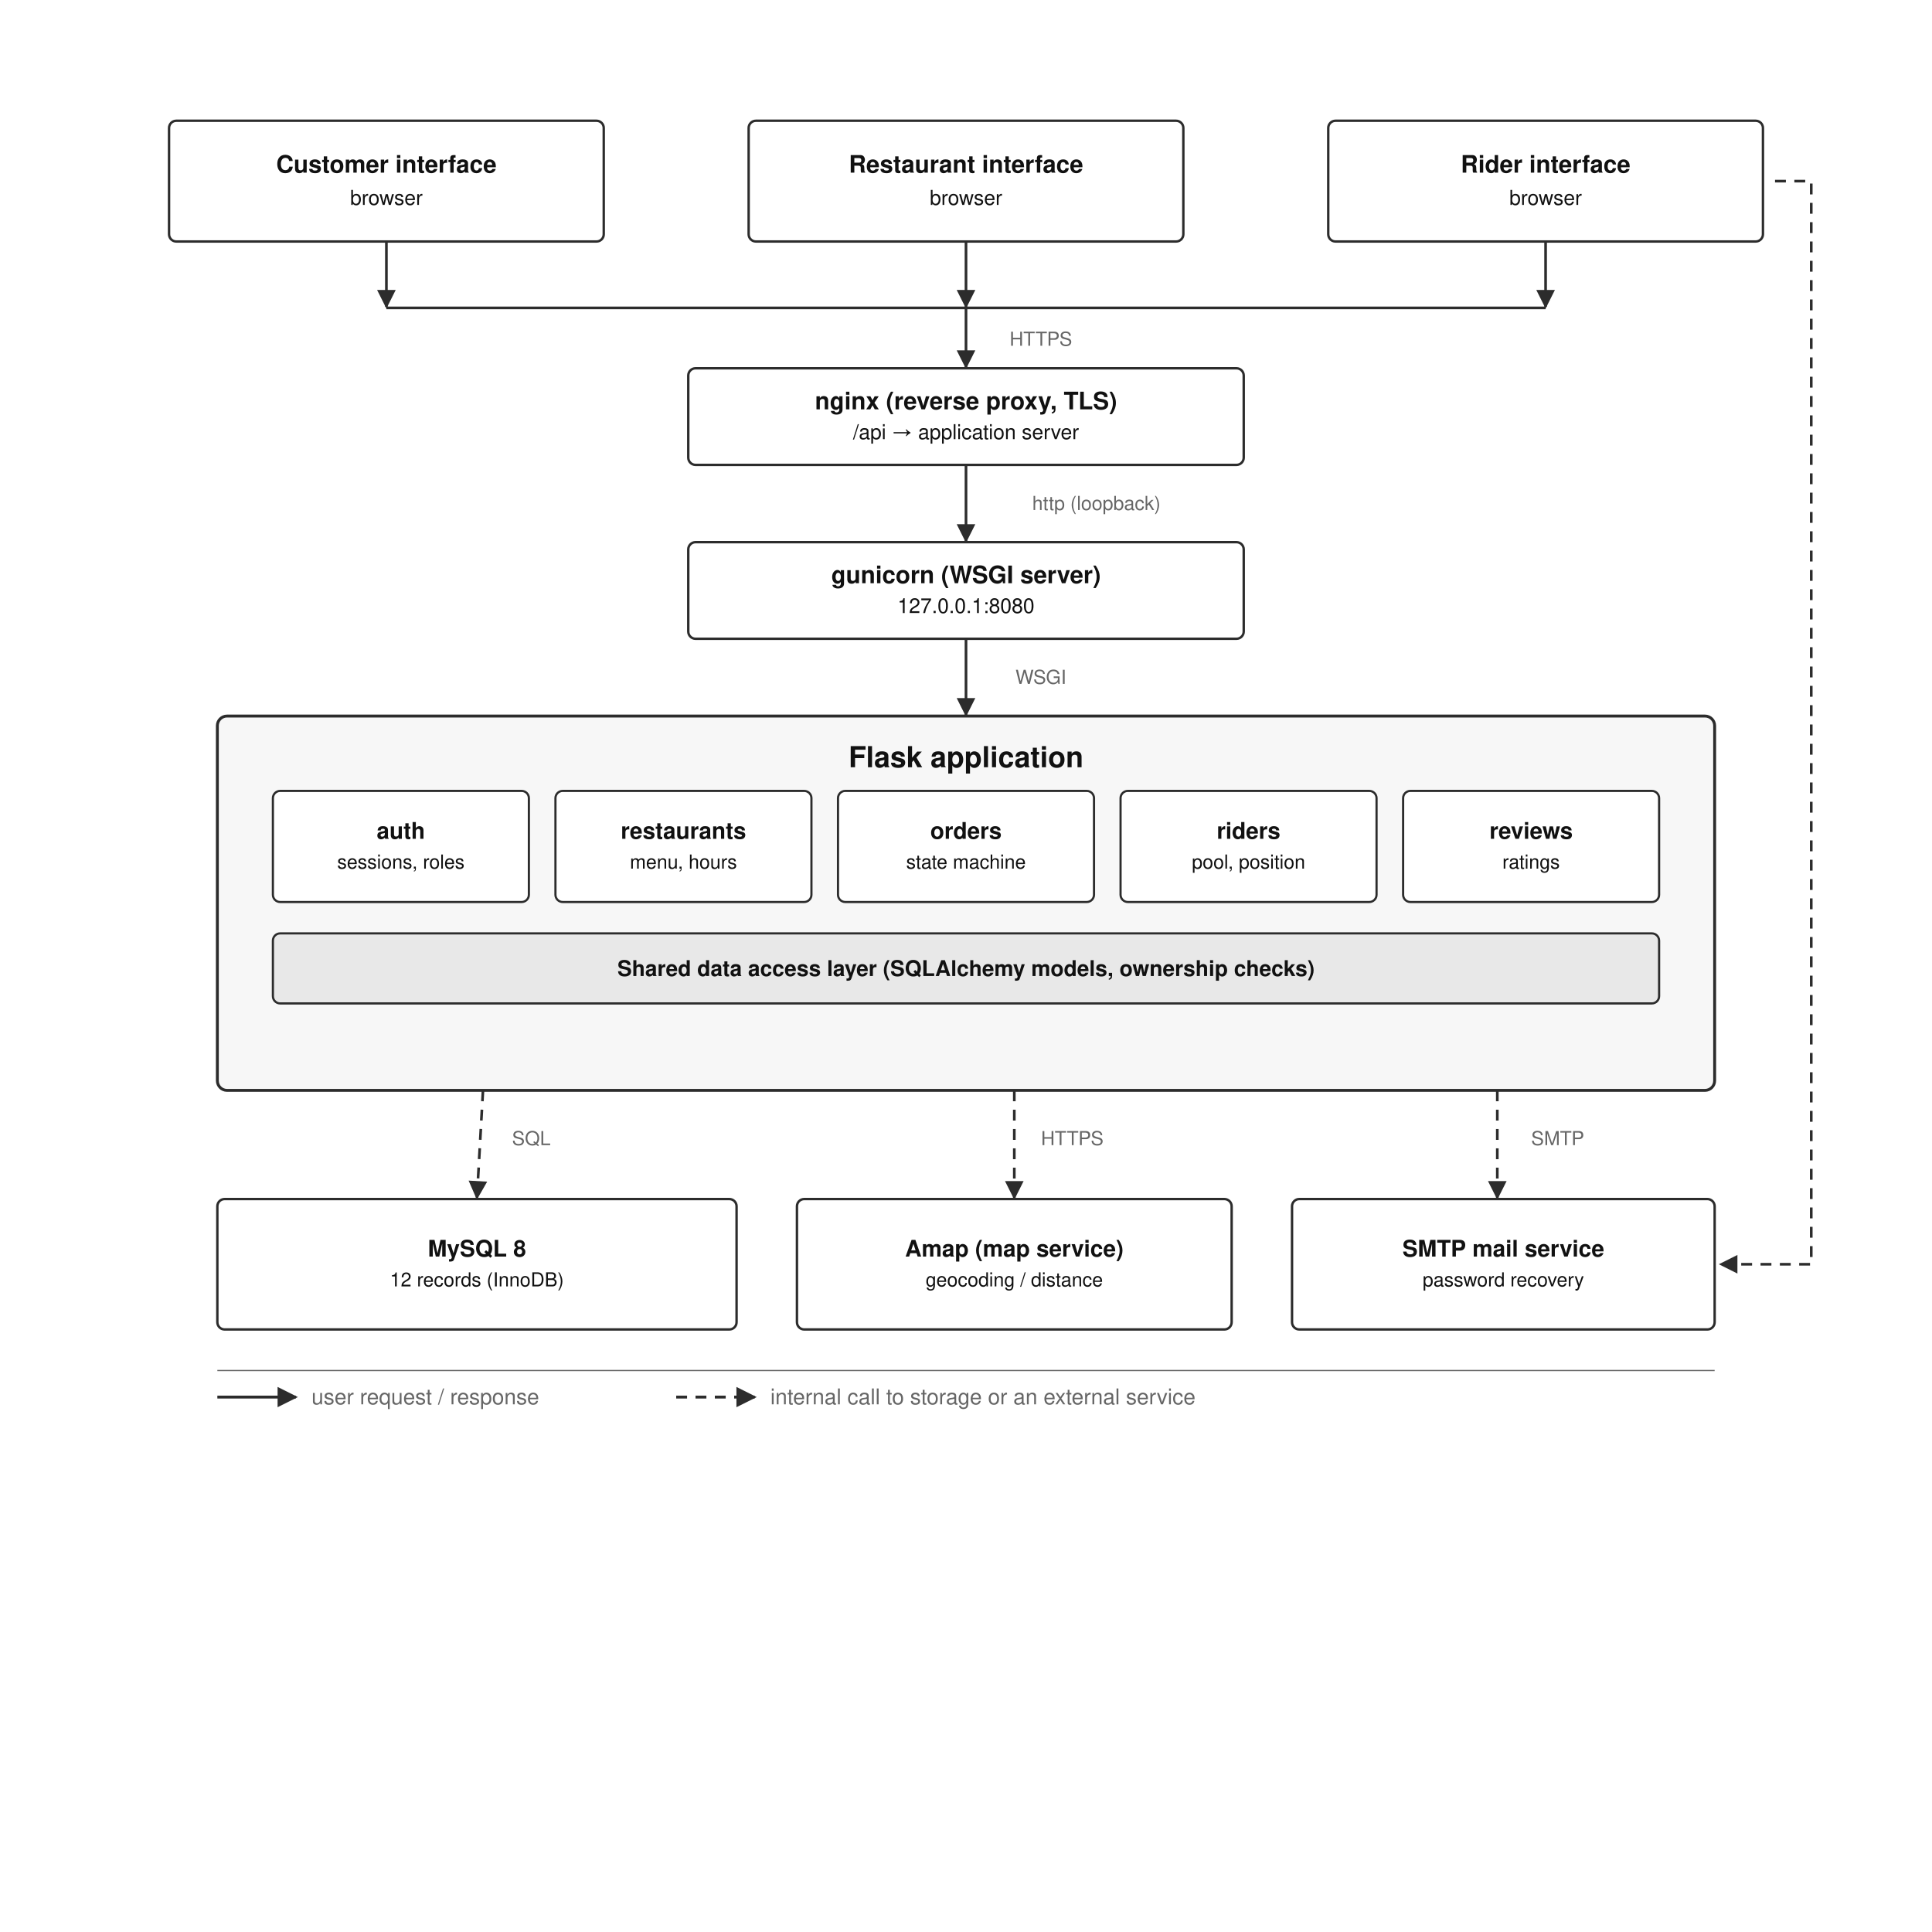
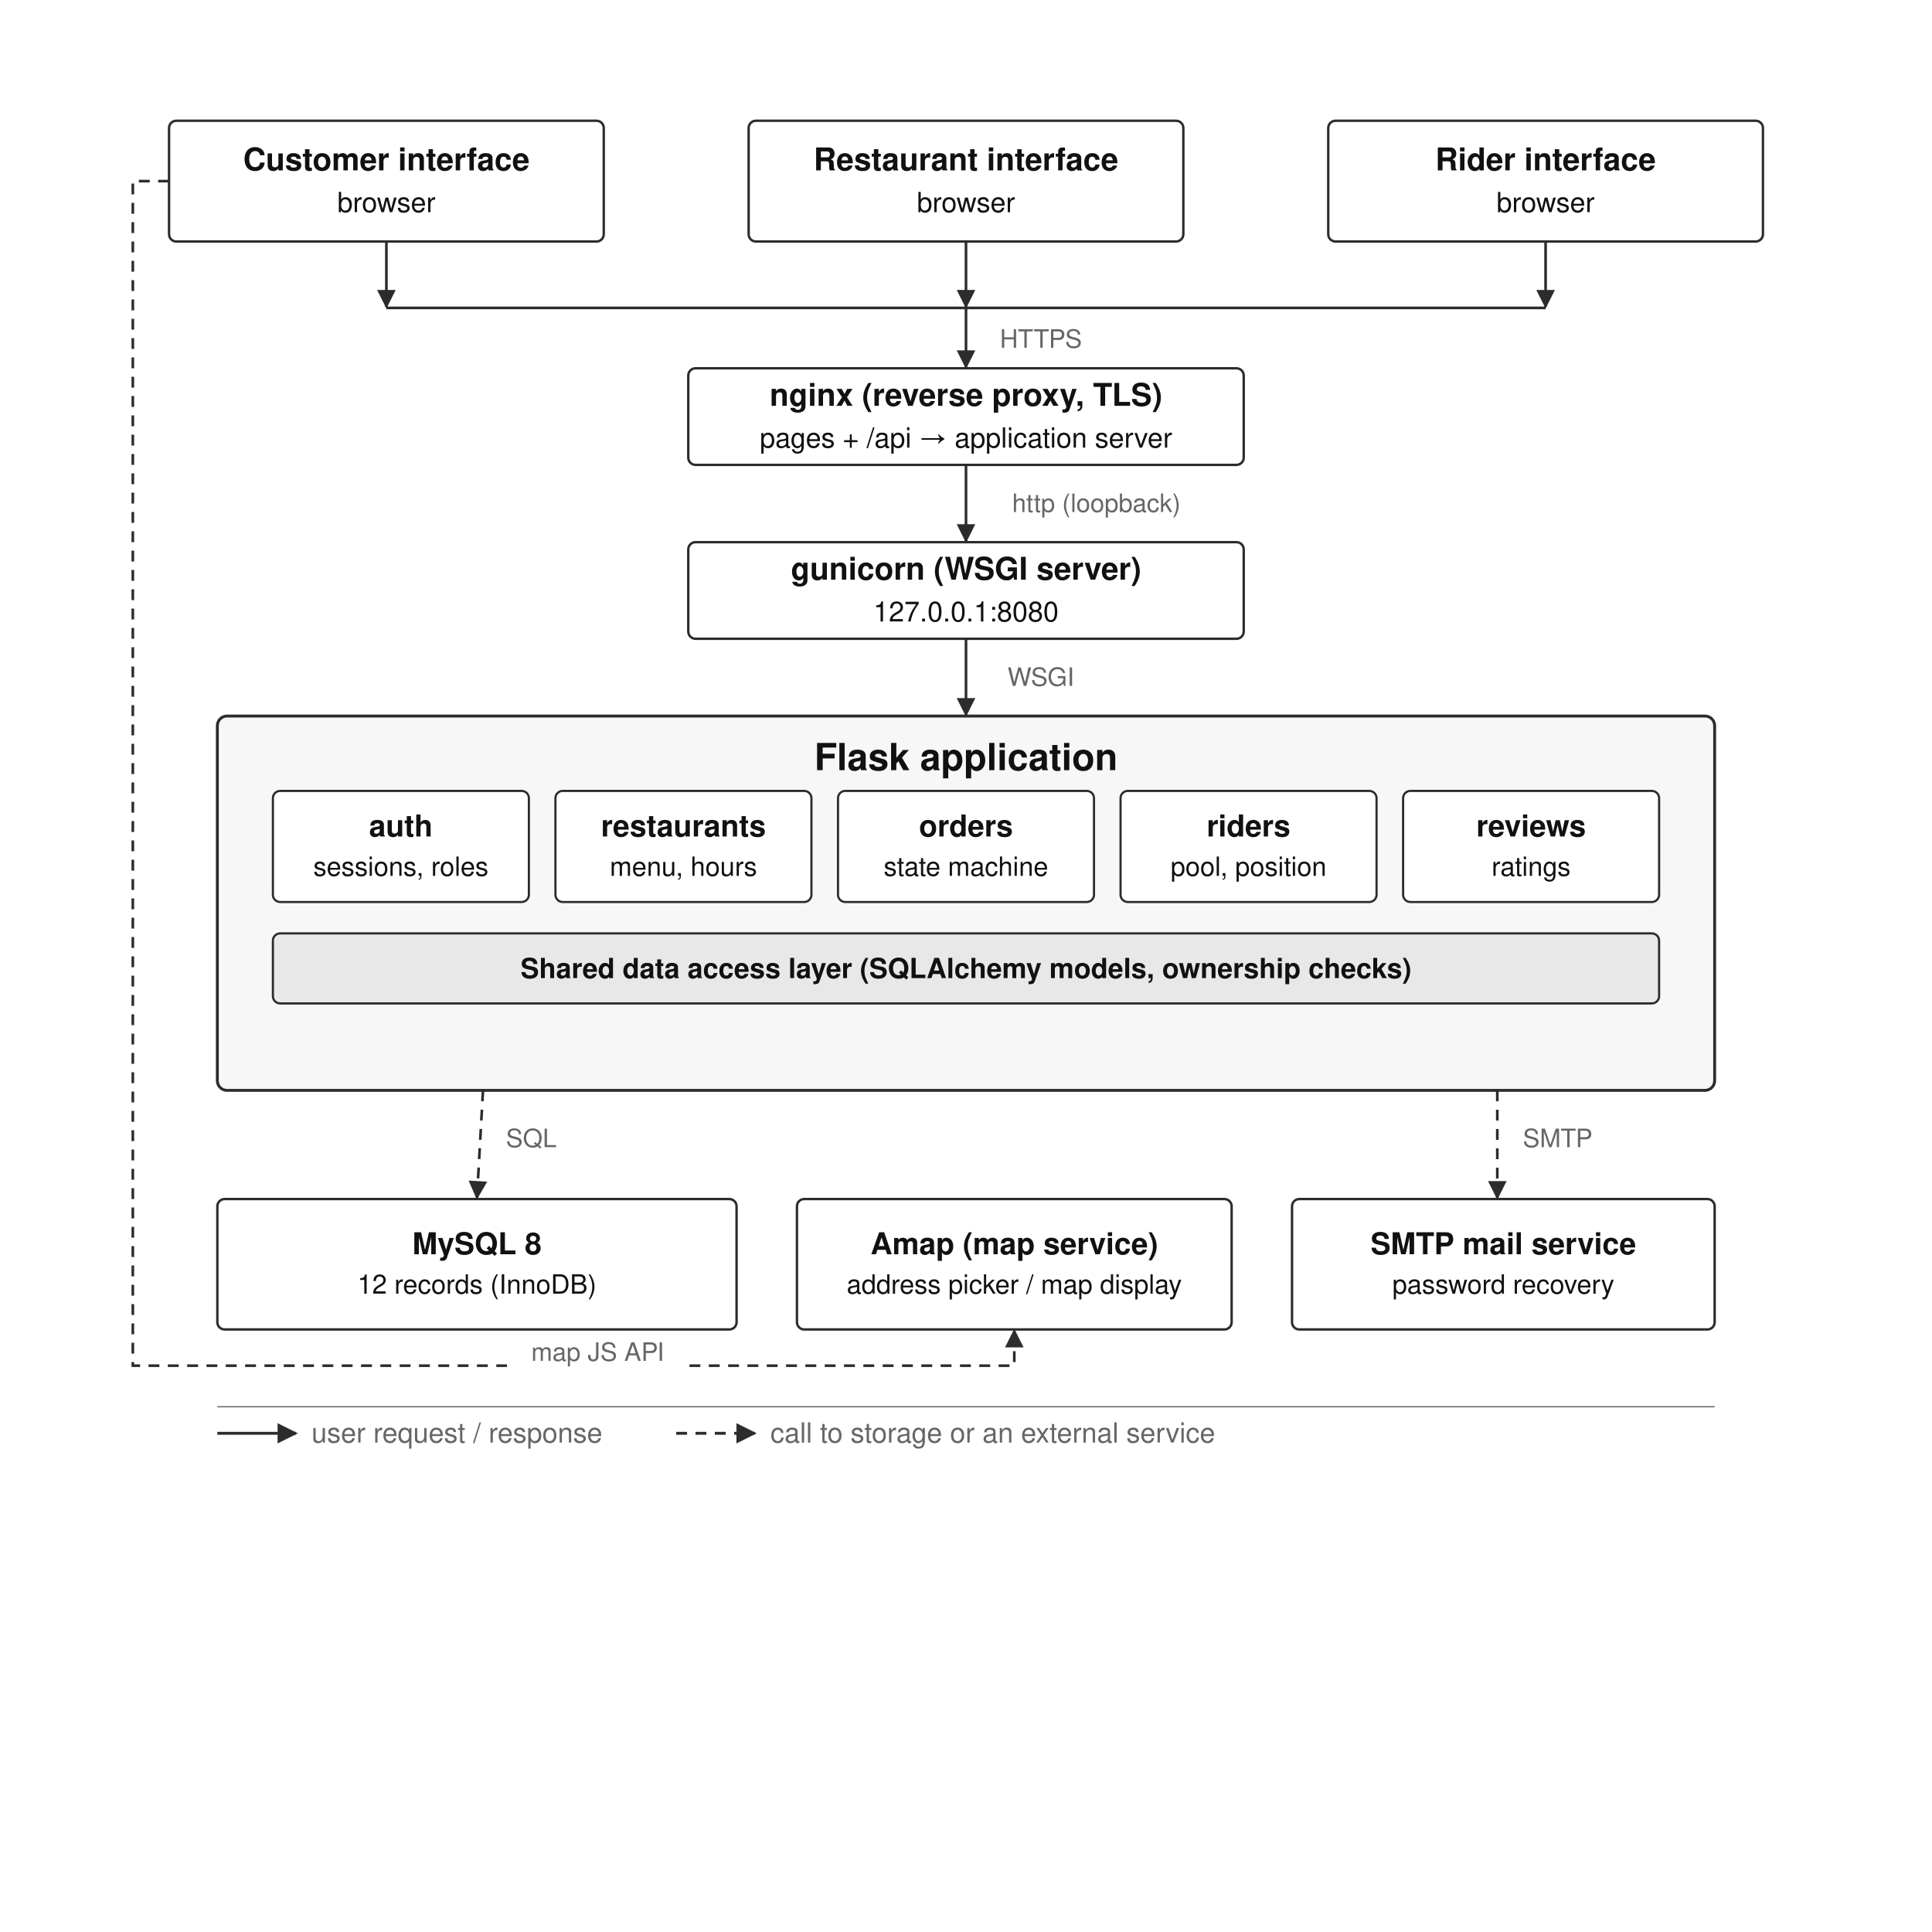
<svg xmlns="http://www.w3.org/2000/svg" width="1600" height="1600" viewBox="0 0 1600 1600">
  <defs>
    <marker id="arr" viewBox="0 0 10 10" refX="9" refY="5" markerWidth="7" markerHeight="7" orient="auto-start-reverse">
      <path d="M 0 0 L 10 5 L 0 10 z" fill="#2c2c2c" />
    </marker>
    <marker id="arrd" viewBox="0 0 10 10" refX="9" refY="5" markerWidth="7" markerHeight="7" orient="auto-start-reverse">
      <path d="M 0 0 L 10 5 L 0 10 z" fill="#2c2c2c" />
    </marker>
  </defs>
  <rect width="1600" height="1600" fill="#ffffff" />
  <rect x="140" y="100" width="360" height="100" rx="6" fill="#ffffff" stroke="#2c2c2c" stroke-width="2.0" />
-   <text x="320" y="136" font-family="Helvetica Neue, Helvetica, Arial, sans-serif" font-size="20" font-weight="700" fill="#111111" text-anchor="middle" dominant-baseline="middle">Customer interface</text>
-   <text x="320" y="164" font-family="Helvetica Neue, Helvetica, Arial, sans-serif" font-size="17" font-weight="normal" fill="#111111" text-anchor="middle" dominant-baseline="middle">browser</text>
+   <text x="320" y="132" font-family="Helvetica Neue, Helvetica, Arial, sans-serif" font-size="26" font-weight="700" fill="#111111" text-anchor="middle" dominant-baseline="middle">Customer interface</text>
+   <text x="320" y="168" font-family="Helvetica Neue, Helvetica, Arial, sans-serif" font-size="23" font-weight="normal" fill="#111111" text-anchor="middle" dominant-baseline="middle">browser</text>
  <rect x="620" y="100" width="360" height="100" rx="6" fill="#ffffff" stroke="#2c2c2c" stroke-width="2.0" />
-   <text x="800" y="136" font-family="Helvetica Neue, Helvetica, Arial, sans-serif" font-size="20" font-weight="700" fill="#111111" text-anchor="middle" dominant-baseline="middle">Restaurant interface</text>
-   <text x="800" y="164" font-family="Helvetica Neue, Helvetica, Arial, sans-serif" font-size="17" font-weight="normal" fill="#111111" text-anchor="middle" dominant-baseline="middle">browser</text>
+   <text x="800" y="132" font-family="Helvetica Neue, Helvetica, Arial, sans-serif" font-size="26" font-weight="700" fill="#111111" text-anchor="middle" dominant-baseline="middle">Restaurant interface</text>
+   <text x="800" y="168" font-family="Helvetica Neue, Helvetica, Arial, sans-serif" font-size="23" font-weight="normal" fill="#111111" text-anchor="middle" dominant-baseline="middle">browser</text>
  <rect x="1100" y="100" width="360" height="100" rx="6" fill="#ffffff" stroke="#2c2c2c" stroke-width="2.0" />
-   <text x="1280" y="136" font-family="Helvetica Neue, Helvetica, Arial, sans-serif" font-size="20" font-weight="700" fill="#111111" text-anchor="middle" dominant-baseline="middle">Rider interface</text>
-   <text x="1280" y="164" font-family="Helvetica Neue, Helvetica, Arial, sans-serif" font-size="17" font-weight="normal" fill="#111111" text-anchor="middle" dominant-baseline="middle">browser</text>
+   <text x="1280" y="132" font-family="Helvetica Neue, Helvetica, Arial, sans-serif" font-size="26" font-weight="700" fill="#111111" text-anchor="middle" dominant-baseline="middle">Rider interface</text>
+   <text x="1280" y="168" font-family="Helvetica Neue, Helvetica, Arial, sans-serif" font-size="23" font-weight="normal" fill="#111111" text-anchor="middle" dominant-baseline="middle">browser</text>
  <line x1="320.0" y1="200" x2="320.0" y2="254" stroke="#2c2c2c" stroke-width="2.2" marker-end="url(#arr)" />
  <line x1="800.0" y1="200" x2="800.0" y2="254" stroke="#2c2c2c" stroke-width="2.2" marker-end="url(#arr)" />
  <line x1="1280.0" y1="200" x2="1280.0" y2="254" stroke="#2c2c2c" stroke-width="2.2" marker-end="url(#arr)" />
  <line x1="320.0" y1="255" x2="1280.0" y2="255" stroke="#2c2c2c" stroke-width="2.2" />
  <rect x="570.0" y="305" width="460" height="80" rx="6" fill="#ffffff" stroke="#2c2c2c" stroke-width="2.0" />
-   <text x="800" y="332" font-family="Helvetica Neue, Helvetica, Arial, sans-serif" font-size="20" font-weight="700" fill="#111111" text-anchor="middle" dominant-baseline="middle">nginx  (reverse proxy, TLS)</text>
-   <text x="800" y="358" font-family="Helvetica Neue, Helvetica, Arial, sans-serif" font-size="17" font-weight="normal" fill="#111111" text-anchor="middle" dominant-baseline="middle">/api  →  application server</text>
+   <text x="800" y="327" font-family="Helvetica Neue, Helvetica, Arial, sans-serif" font-size="26" font-weight="700" fill="#111111" text-anchor="middle" dominant-baseline="middle">nginx  (reverse proxy, TLS)</text>
+   <text x="800" y="363" font-family="Helvetica Neue, Helvetica, Arial, sans-serif" font-size="23" font-weight="normal" fill="#111111" text-anchor="middle" dominant-baseline="middle">pages + /api  →  application server</text>
  <line x1="800.0" y1="255" x2="800.0" y2="304" stroke="#2c2c2c" stroke-width="2.2" marker-end="url(#arr)" />
-   <rect x="833" y="268" width="58" height="26" fill="#ffffff" />
-   <text x="862" y="281" font-family="Helvetica Neue, Helvetica, Arial, sans-serif" font-size="16" fill="#666666" text-anchor="middle" dominant-baseline="middle">HTTPS</text>
+   <rect x="826" y="268" width="73" height="26" fill="#ffffff" />
+   <text x="862" y="281" font-family="Helvetica Neue, Helvetica, Arial, sans-serif" font-size="21" fill="#666666" text-anchor="middle" dominant-baseline="middle">HTTPS</text>
  <rect x="570.0" y="449" width="460" height="80" rx="6" fill="#ffffff" stroke="#2c2c2c" stroke-width="2.0" />
-   <text x="800" y="476" font-family="Helvetica Neue, Helvetica, Arial, sans-serif" font-size="20" font-weight="700" fill="#111111" text-anchor="middle" dominant-baseline="middle">gunicorn  (WSGI server)</text>
-   <text x="800" y="502" font-family="Helvetica Neue, Helvetica, Arial, sans-serif" font-size="17" font-weight="normal" fill="#111111" text-anchor="middle" dominant-baseline="middle">127.0.0.1:8080</text>
+   <text x="800" y="471" font-family="Helvetica Neue, Helvetica, Arial, sans-serif" font-size="26" font-weight="700" fill="#111111" text-anchor="middle" dominant-baseline="middle">gunicorn  (WSGI server)</text>
+   <text x="800" y="507" font-family="Helvetica Neue, Helvetica, Arial, sans-serif" font-size="23" font-weight="normal" fill="#111111" text-anchor="middle" dominant-baseline="middle">127.0.0.1:8080</text>
  <line x1="800.0" y1="385" x2="800.0" y2="448" stroke="#2c2c2c" stroke-width="2.2" marker-end="url(#arr)" />
-   <rect x="832" y="404" width="151" height="26" fill="#ffffff" />
-   <text x="908" y="417" font-family="Helvetica Neue, Helvetica, Arial, sans-serif" font-size="16" fill="#666666" text-anchor="middle" dominant-baseline="middle">http (loopback)</text>
+   <rect x="811" y="404" width="195" height="26" fill="#ffffff" />
+   <text x="908" y="417" font-family="Helvetica Neue, Helvetica, Arial, sans-serif" font-size="21" fill="#666666" text-anchor="middle" dominant-baseline="middle">http (loopback)</text>
  <rect x="180" y="593" width="1240" height="310" rx="8" fill="#f7f7f7" stroke="#2c2c2c" stroke-width="2.4" />
-   <text x="800.0" y="627" font-family="Helvetica Neue, Helvetica, Arial, sans-serif" font-size="24" font-weight="700" fill="#111111" text-anchor="middle" dominant-baseline="middle">Flask application</text>
+   <text x="800.0" y="627" font-family="Helvetica Neue, Helvetica, Arial, sans-serif" font-size="31" font-weight="700" fill="#111111" text-anchor="middle" dominant-baseline="middle">Flask application</text>
  <line x1="800.0" y1="529" x2="800.0" y2="592" stroke="#2c2c2c" stroke-width="2.2" marker-end="url(#arr)" />
-   <rect x="837" y="548" width="49" height="26" fill="#ffffff" />
-   <text x="862" y="561" font-family="Helvetica Neue, Helvetica, Arial, sans-serif" font-size="16" fill="#666666" text-anchor="middle" dominant-baseline="middle">WSGI</text>
+   <rect x="832" y="548" width="61" height="26" fill="#ffffff" />
+   <text x="862" y="561" font-family="Helvetica Neue, Helvetica, Arial, sans-serif" font-size="21" fill="#666666" text-anchor="middle" dominant-baseline="middle">WSGI</text>
  <rect x="226.0" y="655" width="212" height="92" rx="6" fill="#ffffff" stroke="#2c2c2c" stroke-width="1.8" />
-   <text x="332" y="688" font-family="Helvetica Neue, Helvetica, Arial, sans-serif" font-size="19" font-weight="700" fill="#111111" text-anchor="middle" dominant-baseline="middle">auth</text>
-   <text x="332" y="714" font-family="Helvetica Neue, Helvetica, Arial, sans-serif" font-size="16" font-weight="normal" fill="#111111" text-anchor="middle" dominant-baseline="middle">sessions, roles</text>
+   <text x="332" y="684" font-family="Helvetica Neue, Helvetica, Arial, sans-serif" font-size="25" font-weight="700" fill="#111111" text-anchor="middle" dominant-baseline="middle">auth</text>
+   <text x="332" y="718" font-family="Helvetica Neue, Helvetica, Arial, sans-serif" font-size="22" font-weight="normal" fill="#111111" text-anchor="middle" dominant-baseline="middle">sessions, roles</text>
  <rect x="460.0" y="655" width="212" height="92" rx="6" fill="#ffffff" stroke="#2c2c2c" stroke-width="1.8" />
-   <text x="566" y="688" font-family="Helvetica Neue, Helvetica, Arial, sans-serif" font-size="19" font-weight="700" fill="#111111" text-anchor="middle" dominant-baseline="middle">restaurants</text>
-   <text x="566" y="714" font-family="Helvetica Neue, Helvetica, Arial, sans-serif" font-size="16" font-weight="normal" fill="#111111" text-anchor="middle" dominant-baseline="middle">menu, hours</text>
+   <text x="566" y="684" font-family="Helvetica Neue, Helvetica, Arial, sans-serif" font-size="25" font-weight="700" fill="#111111" text-anchor="middle" dominant-baseline="middle">restaurants</text>
+   <text x="566" y="718" font-family="Helvetica Neue, Helvetica, Arial, sans-serif" font-size="22" font-weight="normal" fill="#111111" text-anchor="middle" dominant-baseline="middle">menu, hours</text>
  <rect x="694.0" y="655" width="212" height="92" rx="6" fill="#ffffff" stroke="#2c2c2c" stroke-width="1.8" />
-   <text x="800" y="688" font-family="Helvetica Neue, Helvetica, Arial, sans-serif" font-size="19" font-weight="700" fill="#111111" text-anchor="middle" dominant-baseline="middle">orders</text>
-   <text x="800" y="714" font-family="Helvetica Neue, Helvetica, Arial, sans-serif" font-size="16" font-weight="normal" fill="#111111" text-anchor="middle" dominant-baseline="middle">state machine</text>
+   <text x="800" y="684" font-family="Helvetica Neue, Helvetica, Arial, sans-serif" font-size="25" font-weight="700" fill="#111111" text-anchor="middle" dominant-baseline="middle">orders</text>
+   <text x="800" y="718" font-family="Helvetica Neue, Helvetica, Arial, sans-serif" font-size="22" font-weight="normal" fill="#111111" text-anchor="middle" dominant-baseline="middle">state machine</text>
  <rect x="928.0" y="655" width="212" height="92" rx="6" fill="#ffffff" stroke="#2c2c2c" stroke-width="1.8" />
-   <text x="1034" y="688" font-family="Helvetica Neue, Helvetica, Arial, sans-serif" font-size="19" font-weight="700" fill="#111111" text-anchor="middle" dominant-baseline="middle">riders</text>
-   <text x="1034" y="714" font-family="Helvetica Neue, Helvetica, Arial, sans-serif" font-size="16" font-weight="normal" fill="#111111" text-anchor="middle" dominant-baseline="middle">pool, position</text>
+   <text x="1034" y="684" font-family="Helvetica Neue, Helvetica, Arial, sans-serif" font-size="25" font-weight="700" fill="#111111" text-anchor="middle" dominant-baseline="middle">riders</text>
+   <text x="1034" y="718" font-family="Helvetica Neue, Helvetica, Arial, sans-serif" font-size="22" font-weight="normal" fill="#111111" text-anchor="middle" dominant-baseline="middle">pool, position</text>
  <rect x="1162.0" y="655" width="212" height="92" rx="6" fill="#ffffff" stroke="#2c2c2c" stroke-width="1.8" />
-   <text x="1268" y="688" font-family="Helvetica Neue, Helvetica, Arial, sans-serif" font-size="19" font-weight="700" fill="#111111" text-anchor="middle" dominant-baseline="middle">reviews</text>
-   <text x="1268" y="714" font-family="Helvetica Neue, Helvetica, Arial, sans-serif" font-size="16" font-weight="normal" fill="#111111" text-anchor="middle" dominant-baseline="middle">ratings</text>
+   <text x="1268" y="684" font-family="Helvetica Neue, Helvetica, Arial, sans-serif" font-size="25" font-weight="700" fill="#111111" text-anchor="middle" dominant-baseline="middle">reviews</text>
+   <text x="1268" y="718" font-family="Helvetica Neue, Helvetica, Arial, sans-serif" font-size="22" font-weight="normal" fill="#111111" text-anchor="middle" dominant-baseline="middle">ratings</text>
  <rect x="226.0" y="773" width="1148" height="58" rx="6" fill="#e8e8e8" stroke="#2c2c2c" stroke-width="1.8" />
-   <text x="800" y="802" font-family="Helvetica Neue, Helvetica, Arial, sans-serif" font-size="18" font-weight="700" fill="#111111" text-anchor="middle" dominant-baseline="middle">Shared data access layer (SQLAlchemy models, ownership checks)</text>
+   <text x="800" y="802" font-family="Helvetica Neue, Helvetica, Arial, sans-serif" font-size="23" font-weight="700" fill="#111111" text-anchor="middle" dominant-baseline="middle">Shared data access layer (SQLAlchemy models, ownership checks)</text>
  <rect x="180" y="993" width="430" height="108" rx="6" fill="#ffffff" stroke="#2c2c2c" stroke-width="2.0" />
-   <text x="395" y="1034" font-family="Helvetica Neue, Helvetica, Arial, sans-serif" font-size="19" font-weight="700" fill="#111111" text-anchor="middle" dominant-baseline="middle">MySQL 8</text>
-   <text x="395" y="1060" font-family="Helvetica Neue, Helvetica, Arial, sans-serif" font-size="16" font-weight="normal" fill="#111111" text-anchor="middle" dominant-baseline="middle">12 records (InnoDB)</text>
+   <text x="395" y="1030" font-family="Helvetica Neue, Helvetica, Arial, sans-serif" font-size="25" font-weight="700" fill="#111111" text-anchor="middle" dominant-baseline="middle">MySQL 8</text>
+   <text x="395" y="1064" font-family="Helvetica Neue, Helvetica, Arial, sans-serif" font-size="22" font-weight="normal" fill="#111111" text-anchor="middle" dominant-baseline="middle">12 records (InnoDB)</text>
  <rect x="660" y="993" width="360" height="108" rx="6" fill="#ffffff" stroke="#2c2c2c" stroke-width="2.0" />
-   <text x="840" y="1034" font-family="Helvetica Neue, Helvetica, Arial, sans-serif" font-size="19" font-weight="700" fill="#111111" text-anchor="middle" dominant-baseline="middle">Amap (map service)</text>
-   <text x="840" y="1060" font-family="Helvetica Neue, Helvetica, Arial, sans-serif" font-size="16" font-weight="normal" fill="#111111" text-anchor="middle" dominant-baseline="middle">geocoding / distance</text>
+   <text x="840" y="1030" font-family="Helvetica Neue, Helvetica, Arial, sans-serif" font-size="25" font-weight="700" fill="#111111" text-anchor="middle" dominant-baseline="middle">Amap (map service)</text>
+   <text x="840" y="1064" font-family="Helvetica Neue, Helvetica, Arial, sans-serif" font-size="22" font-weight="normal" fill="#111111" text-anchor="middle" dominant-baseline="middle">address picker / map display</text>
  <rect x="1070" y="993" width="350" height="108" rx="6" fill="#ffffff" stroke="#2c2c2c" stroke-width="2.0" />
-   <text x="1245" y="1034" font-family="Helvetica Neue, Helvetica, Arial, sans-serif" font-size="19" font-weight="700" fill="#111111" text-anchor="middle" dominant-baseline="middle">SMTP mail service</text>
-   <text x="1245" y="1060" font-family="Helvetica Neue, Helvetica, Arial, sans-serif" font-size="16" font-weight="normal" fill="#111111" text-anchor="middle" dominant-baseline="middle">password recovery</text>
+   <text x="1245" y="1030" font-family="Helvetica Neue, Helvetica, Arial, sans-serif" font-size="25" font-weight="700" fill="#111111" text-anchor="middle" dominant-baseline="middle">SMTP mail service</text>
+   <text x="1245" y="1064" font-family="Helvetica Neue, Helvetica, Arial, sans-serif" font-size="22" font-weight="normal" fill="#111111" text-anchor="middle" dominant-baseline="middle">password recovery</text>
  <line x1="400" y1="903" x2="395" y2="992" stroke="#2c2c2c" stroke-width="2.2" stroke-dasharray="9,7" marker-end="url(#arrd)" />
-   <rect x="420" y="930" width="40" height="26" fill="#ffffff" />
-   <text x="440" y="943" font-family="Helvetica Neue, Helvetica, Arial, sans-serif" font-size="16" fill="#666666" text-anchor="middle" dominant-baseline="middle">SQL</text>
-   <line x1="840" y1="903" x2="840" y2="992" stroke="#2c2c2c" stroke-width="2.2" stroke-dasharray="9,7" marker-end="url(#arrd)" />
-   <rect x="859" y="930" width="58" height="26" fill="#ffffff" />
-   <text x="888" y="943" font-family="Helvetica Neue, Helvetica, Arial, sans-serif" font-size="16" fill="#666666" text-anchor="middle" dominant-baseline="middle">HTTPS</text>
+   <rect x="416" y="930" width="49" height="26" fill="#ffffff" />
+   <text x="440" y="943" font-family="Helvetica Neue, Helvetica, Arial, sans-serif" font-size="21" fill="#666666" text-anchor="middle" dominant-baseline="middle">SQL</text>
  <line x1="1240" y1="903" x2="1240" y2="992" stroke="#2c2c2c" stroke-width="2.2" stroke-dasharray="9,7" marker-end="url(#arrd)" />
-   <rect x="1265" y="930" width="49" height="26" fill="#ffffff" />
-   <text x="1290" y="943" font-family="Helvetica Neue, Helvetica, Arial, sans-serif" font-size="16" fill="#666666" text-anchor="middle" dominant-baseline="middle">SMTP</text>
-   <path d="M 1470 150.0 L 1500 150.0 L 1500 1047.0 L 1425 1047.0" fill="none" stroke="#2c2c2c" stroke-width="2.2" stroke-dasharray="9,7" marker-end="url(#arrd)" />
-   <line x1="180" y1="1135" x2="1420" y2="1135" stroke="#666666" stroke-width="1" />
-   <line x1="180" y1="1157" x2="245" y2="1157" stroke="#2c2c2c" stroke-width="2.4" marker-end="url(#arr)" />
-   <text x="258" y="1157" font-family="Helvetica Neue, Helvetica, Arial, sans-serif" font-size="18" fill="#666666" dominant-baseline="middle">user request / response</text>
-   <line x1="560" y1="1157" x2="625" y2="1157" stroke="#2c2c2c" stroke-width="2.4" stroke-dasharray="9,7" marker-end="url(#arrd)" />
-   <text x="638" y="1157" font-family="Helvetica Neue, Helvetica, Arial, sans-serif" font-size="18" fill="#666666" dominant-baseline="middle">internal call to storage or an external service</text>
+   <rect x="1260" y="930" width="61" height="26" fill="#ffffff" />
+   <text x="1290" y="943" font-family="Helvetica Neue, Helvetica, Arial, sans-serif" font-size="21" fill="#666666" text-anchor="middle" dominant-baseline="middle">SMTP</text>
+   <path d="M 140 150.0 L 110 150.0 L 110 1131 L 840 1131 L 840 1102" fill="none" stroke="#2c2c2c" stroke-width="2.2" stroke-dasharray="9,7" marker-end="url(#arrd)" />
+   <rect x="420" y="1107" width="150" height="26" fill="#ffffff" />
+   <text x="495" y="1120" font-family="Helvetica Neue, Helvetica, Arial, sans-serif" font-size="21" fill="#666666" text-anchor="middle" dominant-baseline="middle">map JS API</text>
+   <line x1="180" y1="1165" x2="1420" y2="1165" stroke="#666666" stroke-width="1" />
+   <line x1="180" y1="1187" x2="245" y2="1187" stroke="#2c2c2c" stroke-width="2.4" marker-end="url(#arr)" />
+   <text x="258" y="1187" font-family="Helvetica Neue, Helvetica, Arial, sans-serif" font-size="23" fill="#666666" dominant-baseline="middle">user request / response</text>
+   <line x1="560" y1="1187" x2="625" y2="1187" stroke="#2c2c2c" stroke-width="2.4" stroke-dasharray="9,7" marker-end="url(#arrd)" />
+   <text x="638" y="1187" font-family="Helvetica Neue, Helvetica, Arial, sans-serif" font-size="23" fill="#666666" dominant-baseline="middle">call to storage or an external service</text>
</svg>
